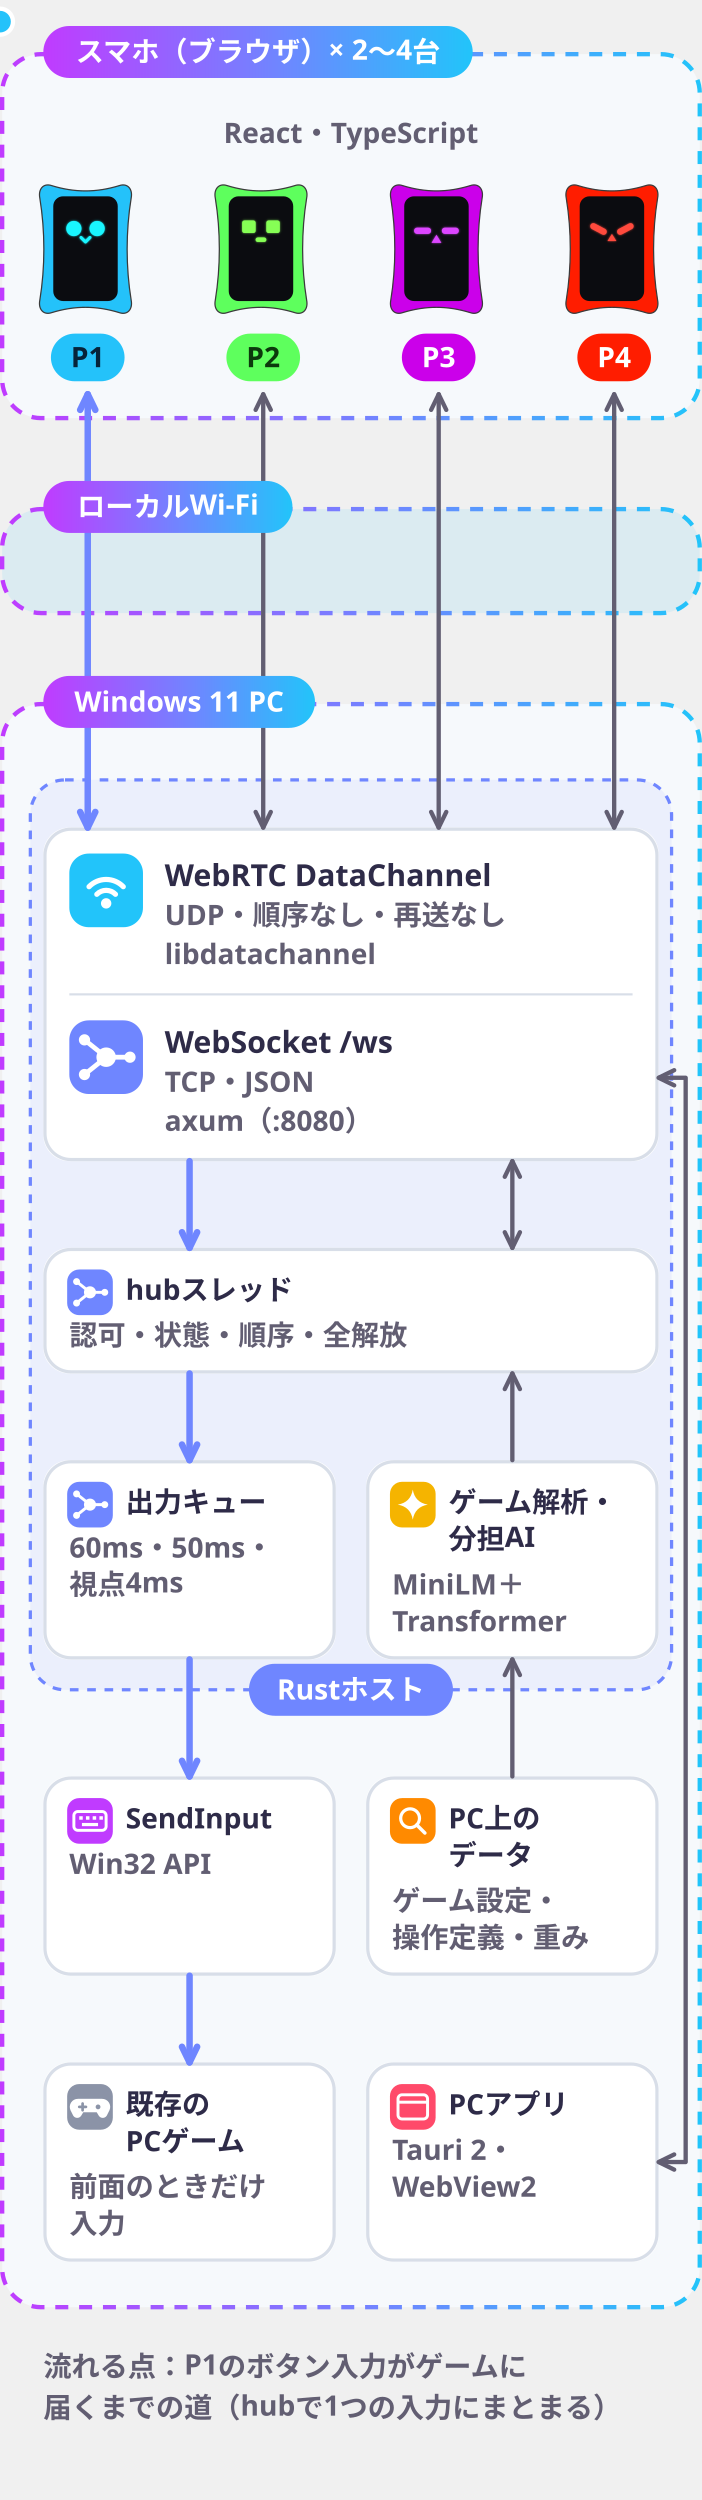
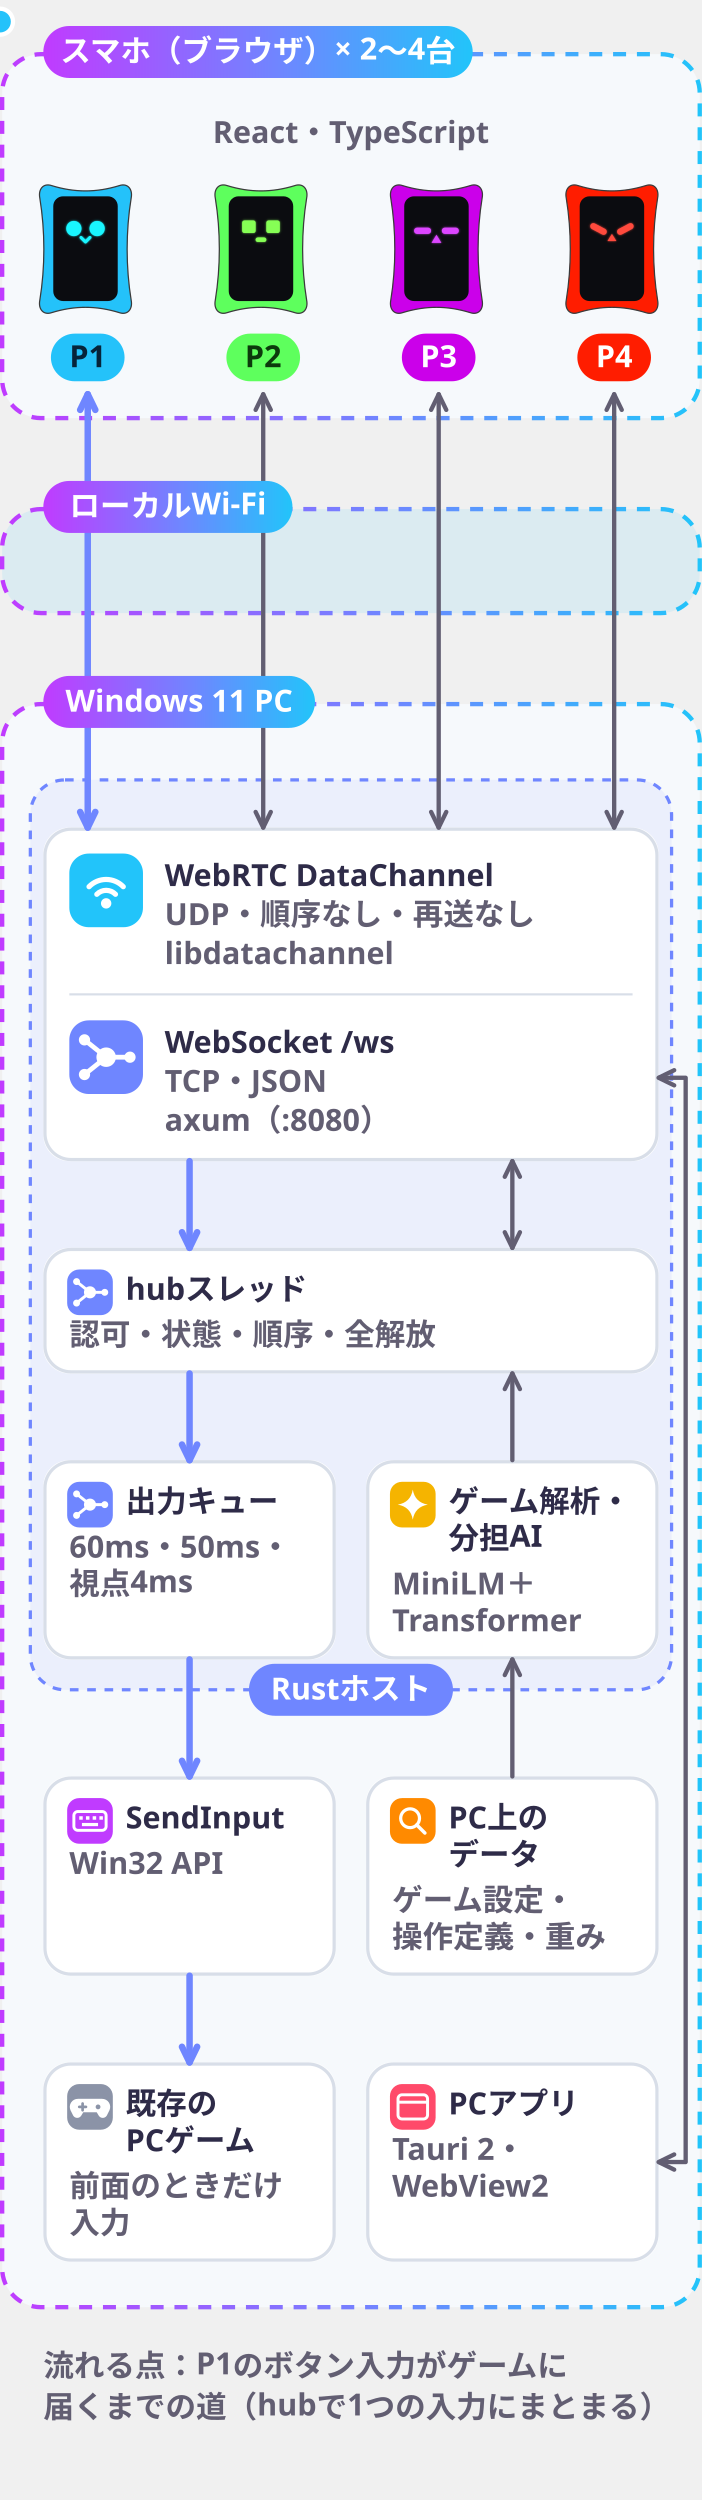
<svg xmlns="http://www.w3.org/2000/svg" viewBox="0 0 324 1154" width="324" height="1154" role="img">
  <defs>
    <filter id="glow" x="-30%" y="-30%" width="160%" height="160%">
      <feGaussianBlur stdDeviation="1.6" />
    </filter>
    <linearGradient id="brand" x1="0" y1="0" x2="1" y2="0">
      <stop offset="0" stop-color="#C03BFF" />
      <stop offset=".55" stop-color="#6F86FF" />
      <stop offset="1" stop-color="#22C4FA" />
    </linearGradient>
    <linearGradient id="bg" x1="0" y1="0" x2="1" y2="1">
      <stop offset="0" stop-color="#E8FAFF" />
      <stop offset="1" stop-color="#FFF5DC" />
    </linearGradient>
    <style>
.jp{font-family:'Hiragino Sans','Hiragino Kaku Gothic ProN','Yu Gothic UI','Yu Gothic','Meiryo','Noto Sans JP','Noto Sans CJK JP',sans-serif}
.disp{font-family:Impact,Haettenschweiler,'Anton','Arial Narrow Bold','Arial Black',sans-serif}
.gh{font-family:-apple-system,BlinkMacSystemFont,'Segoe UI','Noto Sans',Helvetica,Arial,sans-serif}
.rnd{font-family:RcRounded,'Hiragino Maru Gothic ProN','Yu Gothic UI','Noto Sans JP',sans-serif}
.hand{font-family:RcHand,'Hiragino Maru Gothic ProN','Yu Gothic UI','Noto Sans JP',sans-serif}
.mono{font-family:ui-monospace,SFMono-Regular,'Cascadia Mono',Consolas,'Liberation Mono',monospace}

@keyframes bob{0%,100%{transform:translateY(0)}50%{transform:translateY(-5px)}}
@keyframes blink{0%,90%,100%{transform:scaleY(1)}94%{transform:scaleY(.12)}}
@keyframes flow{to{stroke-dashoffset:-28}}
@keyframes pulse{0%,100%{opacity:.55}50%{opacity:1}}
.bob{animation:bob 2.6s ease-in-out infinite}
.eyes{transform-box:fill-box;transform-origin:center;animation:blink 4.8s infinite}
.flow{stroke-dasharray:6 8;animation:flow 1.1s linear infinite}
.pulse{animation:pulse 2.4s ease-in-out infinite}
@media (prefers-reduced-motion:reduce){.bob,.eyes,.flow,.pulse{animation:none}}
@media (prefers-reduced-motion:reduce){.pk{display:none}}</style>
  </defs>
  <g transform="translate(0 10)">
    <rect x="1" y="15" width="322" height="168" rx="18" fill="#F6F9FC" />
    <rect x="1" y="15" width="322" height="168" rx="18" fill="none" stroke="url(#brand)" stroke-width="2" stroke-dasharray="6 5" />
-     <text x="162.0" y="56" class="gh" font-size="13" font-weight="600" fill="#625E72" text-anchor="middle">React・TypeScript</text>
+     <text x="162.0" y="56" class="gh" font-size="14.1" font-weight="600" fill="#625E72" text-anchor="middle">React・TypeScript</text>
    <g transform="translate(18.8 74.0) scale(0.4133)">
      <g>
        <path d="M12 4C38 12 62 12 88 4C97 1 103 8 101 18C95 55 95 95 101 132C103 142 97 149 88 146C62 138 38 138 12 146C3 149-3 142-1 132C5 95 5 55-1 18C-3 8 3 1 12 4Z" fill="#24C2FA" stroke="#3A3A3A" stroke-width="1.4" />
        <rect x="14" y="16" width="72" height="117" rx="11" fill="#0B0C10" />
        <g filter="url(#glow)" aria-hidden="true" transform="translate(0 6)">
          <g>
            <circle cx="37" cy="46" r="8.5" fill="#19F6FF" />
            <circle cx="63" cy="46" r="8.5" fill="#19F6FF" />
          </g>
          <path d="M45 56l5 5 5-5" fill="none" stroke="#19F6FF" stroke-width="3.4" stroke-linecap="round" stroke-linejoin="round" />
        </g>
        <g transform="translate(0 6)">
          <g>
            <circle cx="37" cy="46" r="8.5" fill="#19F6FF" />
            <circle cx="63" cy="46" r="8.5" fill="#19F6FF" />
          </g>
          <path d="M45 56l5 5 5-5" fill="none" stroke="#19F6FF" stroke-width="3.4" stroke-linecap="round" stroke-linejoin="round" />
        </g>
      </g>
    </g>
    <rect x="23.5" y="144" width="34" height="22" rx="11" fill="#24C2FA" />
-     <text x="40.5" y="159.5" class="gh" font-size="13" font-weight="700" fill="#06243A" text-anchor="middle">P1</text>
+     <text x="40.5" y="159.5" class="gh" font-size="14.1" font-weight="700" fill="#06243A" text-anchor="middle">P1</text>
    <g transform="translate(99.8 74.0) scale(0.4133)">
      <g>
        <path d="M12 4C38 12 62 12 88 4C97 1 103 8 101 18C95 55 95 95 101 132C103 142 97 149 88 146C62 138 38 138 12 146C3 149-3 142-1 132C5 95 5 55-1 18C-3 8 3 1 12 4Z" fill="#5EFF5D" stroke="#3A3A3A" stroke-width="1.4" />
        <rect x="14" y="16" width="72" height="117" rx="11" fill="#0B0C10" />
        <g filter="url(#glow)" aria-hidden="true" transform="translate(0 6)">
          <g>
            <rect x="29" y="37" width="15" height="14" rx="2.5" fill="#86FF55" />
            <rect x="56" y="37" width="15" height="14" rx="2.5" fill="#86FF55" />
          </g>
          <rect x="44" y="56" width="12" height="5" rx="2.5" fill="#86FF55" />
        </g>
        <g transform="translate(0 6)">
          <g>
            <rect x="29" y="37" width="15" height="14" rx="2.5" fill="#86FF55" />
            <rect x="56" y="37" width="15" height="14" rx="2.5" fill="#86FF55" />
          </g>
          <rect x="44" y="56" width="12" height="5" rx="2.5" fill="#86FF55" />
        </g>
      </g>
    </g>
    <rect x="104.5" y="144" width="34" height="22" rx="11" fill="#5EFF5D" />
-     <text x="121.5" y="159.5" class="gh" font-size="13" font-weight="700" fill="#0C3A0C" text-anchor="middle">P2</text>
+     <text x="121.5" y="159.5" class="gh" font-size="14.1" font-weight="700" fill="#0C3A0C" text-anchor="middle">P2</text>
    <g transform="translate(180.8 74.0) scale(0.4133)">
      <g>
        <path d="M12 4C38 12 62 12 88 4C97 1 103 8 101 18C95 55 95 95 101 132C103 142 97 149 88 146C62 138 38 138 12 146C3 149-3 142-1 132C5 95 5 55-1 18C-3 8 3 1 12 4Z" fill="#CB00EA" stroke="#3A3A3A" stroke-width="1.4" />
        <rect x="14" y="16" width="72" height="117" rx="11" fill="#0B0C10" />
        <g filter="url(#glow)" aria-hidden="true" transform="translate(0 6)">
          <g>
            <rect x="25" y="45" width="19" height="7" rx="3.5" fill="#DC45FF" />
            <rect x="56" y="45" width="19" height="7" rx="3.5" fill="#DC45FF" />
          </g>
          <path d="M50 53l-5.5 9h11z" fill="#DC45FF" />
        </g>
        <g transform="translate(0 6)">
          <g>
            <rect x="25" y="45" width="19" height="7" rx="3.5" fill="#DC45FF" />
            <rect x="56" y="45" width="19" height="7" rx="3.5" fill="#DC45FF" />
          </g>
          <path d="M50 53l-5.5 9h11z" fill="#DC45FF" />
        </g>
      </g>
    </g>
    <rect x="185.5" y="144" width="34" height="22" rx="11" fill="#CB00EA" />
-     <text x="202.5" y="159.5" class="gh" font-size="13" font-weight="700" fill="#FFFFFF" text-anchor="middle">P3</text>
+     <text x="202.5" y="159.5" class="gh" font-size="14.1" font-weight="700" fill="#FFFFFF" text-anchor="middle">P3</text>
    <g transform="translate(261.8 74.0) scale(0.4133)">
      <g>
        <path d="M12 4C38 12 62 12 88 4C97 1 103 8 101 18C95 55 95 95 101 132C103 142 97 149 88 146C62 138 38 138 12 146C3 149-3 142-1 132C5 95 5 55-1 18C-3 8 3 1 12 4Z" fill="#FF1D00" stroke="#3A3A3A" stroke-width="1.4" />
        <rect x="14" y="16" width="72" height="117" rx="11" fill="#0B0C10" />
        <g filter="url(#glow)" aria-hidden="true" transform="translate(0 6)">
          <g>
            <rect x="25" y="43" width="20" height="7" rx="3.5" fill="#FF4A3D" transform="rotate(28 35 46.5)" />
            <rect x="55" y="43" width="20" height="7" rx="3.5" fill="#FF4A3D" transform="rotate(-28 65 46.5)" />
          </g>
          <path d="M50 52l-5 8h10z" fill="#FF4A3D" />
        </g>
        <g transform="translate(0 6)">
          <g>
            <rect x="25" y="43" width="20" height="7" rx="3.5" fill="#FF4A3D" transform="rotate(28 35 46.5)" />
            <rect x="55" y="43" width="20" height="7" rx="3.5" fill="#FF4A3D" transform="rotate(-28 65 46.5)" />
          </g>
          <path d="M50 52l-5 8h10z" fill="#FF4A3D" />
        </g>
      </g>
    </g>
    <rect x="266.5" y="144" width="34" height="22" rx="11" fill="#FF1D00" />
-     <text x="283.5" y="159.5" class="gh" font-size="13" font-weight="700" fill="#FFFFFF" text-anchor="middle">P4</text>
+     <text x="283.5" y="159.5" class="gh" font-size="14.1" font-weight="700" fill="#FFFFFF" text-anchor="middle">P4</text>
    <rect x="1" y="225" width="322" height="48" rx="18" fill="#22C4FA" fill-opacity=".10" />
    <rect x="1" y="225" width="322" height="48" rx="18" fill="none" stroke="url(#brand)" stroke-width="2" stroke-dasharray="6 5" />
    <rect x="1" y="315" width="322" height="740" rx="18" fill="#F6F9FC" />
    <rect x="1" y="315" width="322" height="740" rx="18" fill="none" stroke="url(#brand)" stroke-width="2" stroke-dasharray="6 5" />
    <rect x="14" y="350" width="296" height="420" rx="16" fill="#6F86FF" fill-opacity=".08" stroke="#6F86FF" stroke-width="1.5" stroke-dasharray="4 4" />
    <rect x="20" y="372" width="284" height="154" rx="12" fill="#FFFFFF" />
    <rect x="20.75" y="372.75" width="282.5" height="152.5" rx="12" fill="none" stroke="#D8DEE8" stroke-width="1.5" />
    <rect x="32" y="384" width="34" height="34" rx="9" fill="#22C4FA" />
    <circle cx="49" cy="407" r="2.4" fill="#FFFFFF" />
    <path d="M44.7 402.8A6 6 0 0 1 53.3 402.8" fill="none" stroke="#FFFFFF" stroke-width="2.4" stroke-linecap="round" />
    <path d="M41.1 399.3A11 11 0 0 1 56.9 399.3" fill="none" stroke="#FFFFFF" stroke-width="2.4" stroke-linecap="round" />
-     <text x="76" y="399" class="gh" font-size="14" font-weight="700" fill="#2E2B48" text-anchor="start">WebRTC DataChannel</text>
-     <text x="76" y="417" class="gh" font-size="13" font-weight="600" fill="#625E72" text-anchor="start">UDP・順序なし・再送なし</text>
-     <text x="76" y="435" class="gh" font-size="13" font-weight="600" fill="#625E72" text-anchor="start">libdatachannel</text>
+     <text x="76" y="399" class="gh" font-size="14.1" font-weight="700" fill="#2E2B48" text-anchor="start">WebRTC DataChannel</text>
+     <text x="76" y="417" class="gh" font-size="14.1" font-weight="600" fill="#625E72" text-anchor="start">UDP・順序なし・再送なし</text>
+     <text x="76" y="435" class="gh" font-size="14.1" font-weight="600" fill="#625E72" text-anchor="start">libdatachannel</text>
    <rect x="32" y="448.5" width="260" height="1" fill="#D8DEE8" />
    <rect x="32" y="461" width="34" height="34" rx="9" fill="#6F86FF" />
    <circle cx="49" cy="478" r="4.5" fill="#FFFFFF" />
    <path d="M39 470L49 478" stroke="#FFFFFF" stroke-width="2.2" stroke-linecap="round" />
    <circle cx="39" cy="470" r="2.6" fill="#FFFFFF" />
    <path d="M39 486L49 478" stroke="#FFFFFF" stroke-width="2.2" stroke-linecap="round" />
    <circle cx="39" cy="486" r="2.6" fill="#FFFFFF" />
    <path d="M60 478L49 478" stroke="#FFFFFF" stroke-width="2.2" stroke-linecap="round" />
    <circle cx="60" cy="478" r="2.6" fill="#FFFFFF" />
-     <text x="76" y="476" class="gh" font-size="14" font-weight="700" fill="#2E2B48" text-anchor="start">WebSocket /ws</text>
-     <text x="76" y="494" class="gh" font-size="13" font-weight="600" fill="#625E72" text-anchor="start">TCP・JSON</text>
-     <text x="76" y="512" class="gh" font-size="13" font-weight="600" fill="#625E72" text-anchor="start">axum（:8080）</text>
+     <text x="76" y="476" class="gh" font-size="14.1" font-weight="700" fill="#2E2B48" text-anchor="start">WebSocket /ws</text>
+     <text x="76" y="494" class="gh" font-size="14.1" font-weight="600" fill="#625E72" text-anchor="start">TCP・JSON</text>
+     <text x="76" y="512" class="gh" font-size="14.1" font-weight="600" fill="#625E72" text-anchor="start">axum（:8080）</text>
    <rect x="20" y="566" width="284" height="58" rx="12" fill="#FFFFFF" />
    <rect x="20.75" y="566.75" width="282.5" height="56.5" rx="12" fill="none" stroke="#D8DEE8" stroke-width="1.5" />
    <g transform="translate(31 576) scale(.62)">
      <rect x="0" y="0" width="34" height="34" rx="9" fill="#6F86FF" />
      <circle cx="17" cy="17" r="4.5" fill="#FFFFFF" />
      <path d="M7 9L17 17" stroke="#FFFFFF" stroke-width="2.2" stroke-linecap="round" />
      <circle cx="7" cy="9" r="2.6" fill="#FFFFFF" />
      <path d="M7 25L17 17" stroke="#FFFFFF" stroke-width="2.2" stroke-linecap="round" />
      <circle cx="7" cy="25" r="2.6" fill="#FFFFFF" />
      <path d="M28 17L17 17" stroke="#FFFFFF" stroke-width="2.2" stroke-linecap="round" />
      <circle cx="28" cy="17" r="2.6" fill="#FFFFFF" />
    </g>
-     <text x="58" y="590" class="gh" font-size="13" font-weight="700" fill="#2E2B48" text-anchor="start">hubスレッド</text>
-     <text x="32" y="611" class="gh" font-size="13" font-weight="600" fill="#625E72" text-anchor="start">認可・状態・順序・全解放</text>
+     <text x="58" y="590" class="gh" font-size="14.1" font-weight="700" fill="#2E2B48" text-anchor="start">hubスレッド</text>
+     <text x="32" y="611" class="gh" font-size="14.1" font-weight="600" fill="#625E72" text-anchor="start">認可・状態・順序・全解放</text>
    <rect x="20" y="664" width="135.0" height="92" rx="12" fill="#FFFFFF" />
    <rect x="20.75" y="664.75" width="133.5" height="90.5" rx="12" fill="none" stroke="#D8DEE8" stroke-width="1.5" />
    <g transform="translate(31 674) scale(.62)">
      <rect x="0" y="0" width="34" height="34" rx="9" fill="#6F86FF" />
      <circle cx="17" cy="17" r="4.5" fill="#FFFFFF" />
      <path d="M7 9L17 17" stroke="#FFFFFF" stroke-width="2.2" stroke-linecap="round" />
      <circle cx="7" cy="9" r="2.6" fill="#FFFFFF" />
      <path d="M7 25L17 17" stroke="#FFFFFF" stroke-width="2.2" stroke-linecap="round" />
      <circle cx="7" cy="25" r="2.6" fill="#FFFFFF" />
      <path d="M28 17L17 17" stroke="#FFFFFF" stroke-width="2.2" stroke-linecap="round" />
      <circle cx="28" cy="17" r="2.6" fill="#FFFFFF" />
    </g>
-     <text x="58" y="688" class="gh" font-size="13" font-weight="700" fill="#2E2B48" text-anchor="start">出力キュー</text>
-     <text x="32" y="709" class="gh" font-size="13" font-weight="600" fill="#625E72" text-anchor="start">60ms・50ms・</text>
-     <text x="32" y="726" class="gh" font-size="13" font-weight="600" fill="#625E72" text-anchor="start">視点4ms</text>
+     <text x="58" y="688" class="gh" font-size="14.1" font-weight="700" fill="#2E2B48" text-anchor="start">出力キュー</text>
+     <text x="32" y="709" class="gh" font-size="14.1" font-weight="600" fill="#625E72" text-anchor="start">60ms・50ms・</text>
+     <text x="32" y="726" class="gh" font-size="14.1" font-weight="600" fill="#625E72" text-anchor="start">視点4ms</text>
    <rect x="169.0" y="664" width="135.0" height="92" rx="12" fill="#FFFFFF" />
    <rect x="169.75" y="664.75" width="133.5" height="90.5" rx="12" fill="none" stroke="#D8DEE8" stroke-width="1.5" />
    <g transform="translate(180.0 674) scale(.62)">
      <rect x="0" y="0" width="34" height="34" rx="9" fill="#F5B400" />
      <path d="M0-7Q1-1 7 0Q1 1 0 7Q-1 1-7 0Q-1-1 0-7Z" transform="translate(17 17) scale(1.6)" fill="#FFFFFF" />
    </g>
-     <text x="207.0" y="688" class="gh" font-size="13" font-weight="700" fill="#2E2B48" text-anchor="start">ゲーム解析・</text>
-     <text x="207.0" y="705" class="gh" font-size="13" font-weight="700" fill="#2E2B48" text-anchor="start">分担AI</text>
-     <text x="181.0" y="726" class="gh" font-size="13" font-weight="600" fill="#625E72" text-anchor="start">MiniLM＋</text>
-     <text x="181.0" y="743" class="gh" font-size="13" font-weight="600" fill="#625E72" text-anchor="start">Transformer</text>
+     <text x="207.0" y="688" class="gh" font-size="14.1" font-weight="700" fill="#2E2B48" text-anchor="start">ゲーム解析・</text>
+     <text x="207.0" y="705" class="gh" font-size="14.1" font-weight="700" fill="#2E2B48" text-anchor="start">分担AI</text>
+     <text x="181.0" y="726" class="gh" font-size="14.1" font-weight="600" fill="#625E72" text-anchor="start">MiniLM＋</text>
+     <text x="181.0" y="743" class="gh" font-size="14.1" font-weight="600" fill="#625E72" text-anchor="start">Transformer</text>
    <rect x="20" y="810" width="135.0" height="92" rx="12" fill="#FFFFFF" />
    <rect x="20.75" y="810.75" width="133.5" height="90.5" rx="12" fill="none" stroke="#D8DEE8" stroke-width="1.5" />
    <g transform="translate(31 820) scale(.62)">
      <rect x="0" y="0" width="34" height="34" rx="9" fill="#C03BFF" />
      <rect x="5" y="10" width="24" height="14" rx="3" fill="none" stroke="#FFFFFF" stroke-width="2.2" />
      <rect x="9" y="13.5" width="2.6" height="2.6" fill="#FFFFFF" />
      <rect x="14" y="13.5" width="2.6" height="2.6" fill="#FFFFFF" />
      <rect x="19" y="13.5" width="2.6" height="2.6" fill="#FFFFFF" />
      <rect x="24" y="13.5" width="2.6" height="2.6" fill="#FFFFFF" />
      <rect x="11" y="18.5" width="12" height="2.4" fill="#FFFFFF" />
    </g>
-     <text x="58" y="834" class="gh" font-size="13" font-weight="700" fill="#2E2B48" text-anchor="start">SendInput</text>
-     <text x="32" y="855" class="gh" font-size="13" font-weight="600" fill="#625E72" text-anchor="start">Win32 API</text>
+     <text x="58" y="834" class="gh" font-size="14.1" font-weight="700" fill="#2E2B48" text-anchor="start">SendInput</text>
+     <text x="32" y="855" class="gh" font-size="14.1" font-weight="600" fill="#625E72" text-anchor="start">Win32 API</text>
    <rect x="169.0" y="810" width="135.0" height="92" rx="12" fill="#FFFFFF" />
    <rect x="169.75" y="810.75" width="133.5" height="90.5" rx="12" fill="none" stroke="#D8DEE8" stroke-width="1.5" />
    <g transform="translate(180.0 820) scale(.62)">
      <rect x="0" y="0" width="34" height="34" rx="9" fill="#FF8A00" />
      <circle cx="15" cy="15" r="7" fill="none" stroke="#FFFFFF" stroke-width="2.4" />
      <path d="M20 20l6 6" stroke="#FFFFFF" stroke-width="2.6" stroke-linecap="round" />
    </g>
-     <text x="207.0" y="834" class="gh" font-size="13" font-weight="700" fill="#2E2B48" text-anchor="start">PC上の</text>
-     <text x="207.0" y="851" class="gh" font-size="13" font-weight="700" fill="#2E2B48" text-anchor="start">データ</text>
-     <text x="181.0" y="872" class="gh" font-size="13" font-weight="600" fill="#625E72" text-anchor="start">ゲーム設定・</text>
-     <text x="181.0" y="889" class="gh" font-size="13" font-weight="600" fill="#625E72" text-anchor="start">操作定義・重み</text>
+     <text x="207.0" y="834" class="gh" font-size="14.1" font-weight="700" fill="#2E2B48" text-anchor="start">PC上の</text>
+     <text x="207.0" y="851" class="gh" font-size="14.1" font-weight="700" fill="#2E2B48" text-anchor="start">データ</text>
+     <text x="181.0" y="872" class="gh" font-size="14.1" font-weight="600" fill="#625E72" text-anchor="start">ゲーム設定・</text>
+     <text x="181.0" y="889" class="gh" font-size="14.1" font-weight="600" fill="#625E72" text-anchor="start">操作定義・重み</text>
    <rect x="20" y="942" width="135.0" height="92" rx="12" fill="#FFFFFF" />
    <rect x="20.75" y="942.75" width="133.5" height="90.5" rx="12" fill="none" stroke="#D8DEE8" stroke-width="1.5" />
    <g transform="translate(31 952) scale(.62)">
      <rect x="0" y="0" width="34" height="34" rx="9" fill="#8B93A7" />
      <path d="M8 11h18a6 6 0 0 1 5.5 8.5l-2 4a3.5 3.5 0 0 1-6 0l-1.5-2.5h-10l-1.5 2.5a3.5 3.5 0 0 1-6 0l-2-4A6 6 0 0 1 8 11z" fill="#FFFFFF" />
      <path d="M9 17h5M11.5 14.5v5" stroke="#8B93A7" stroke-width="2" stroke-linecap="round" />
      <circle cx="23" cy="17" r="1.8" fill="#8B93A7" />
    </g>
-     <text x="58" y="966" class="gh" font-size="13" font-weight="700" fill="#2E2B48" text-anchor="start">既存の</text>
-     <text x="58" y="983" class="gh" font-size="13" font-weight="700" fill="#2E2B48" text-anchor="start">PCゲーム</text>
-     <text x="32" y="1004" class="gh" font-size="13" font-weight="600" fill="#625E72" text-anchor="start">前面のときだけ</text>
-     <text x="32" y="1021" class="gh" font-size="13" font-weight="600" fill="#625E72" text-anchor="start">入力</text>
+     <text x="58" y="966" class="gh" font-size="14.1" font-weight="700" fill="#2E2B48" text-anchor="start">既存の</text>
+     <text x="58" y="983" class="gh" font-size="14.1" font-weight="700" fill="#2E2B48" text-anchor="start">PCゲーム</text>
+     <text x="32" y="1004" class="gh" font-size="14.1" font-weight="600" fill="#625E72" text-anchor="start">前面のときだけ</text>
+     <text x="32" y="1021" class="gh" font-size="14.1" font-weight="600" fill="#625E72" text-anchor="start">入力</text>
    <rect x="169.0" y="942" width="135.0" height="92" rx="12" fill="#FFFFFF" />
    <rect x="169.75" y="942.75" width="133.5" height="90.5" rx="12" fill="none" stroke="#D8DEE8" stroke-width="1.5" />
    <g transform="translate(180.0 952) scale(.62)">
      <rect x="0" y="0" width="34" height="34" rx="9" fill="#FF4A6A" />
      <rect x="6" y="8" width="22" height="18" rx="3" fill="none" stroke="#FFFFFF" stroke-width="2.2" />
      <path d="M6 13.5h22" stroke="#FFFFFF" stroke-width="2.2" />
    </g>
-     <text x="207.0" y="966" class="gh" font-size="13" font-weight="700" fill="#2E2B48" text-anchor="start">PCアプリ</text>
-     <text x="181.0" y="987" class="gh" font-size="13" font-weight="600" fill="#625E72" text-anchor="start">Tauri 2・</text>
-     <text x="181.0" y="1004" class="gh" font-size="13" font-weight="600" fill="#625E72" text-anchor="start">WebView2</text>
+     <text x="207.0" y="966" class="gh" font-size="14.1" font-weight="700" fill="#2E2B48" text-anchor="start">PCアプリ</text>
+     <text x="181.0" y="987" class="gh" font-size="14.1" font-weight="600" fill="#625E72" text-anchor="start">Tauri 2・</text>
+     <text x="181.0" y="1004" class="gh" font-size="14.1" font-weight="600" fill="#625E72" text-anchor="start">WebView2</text>
    <path d="M40.5 172.0L40.5 372.0" stroke="#6F86FF" stroke-width="3" stroke-linecap="round" />
    <path d="M37.0 364.8L40.5 372.0L44.0 364.8" fill="none" stroke="#6F86FF" stroke-width="3" stroke-linecap="round" stroke-linejoin="round" />
    <path d="M44.0 179.2L40.5 172.0L37.0 179.2" fill="none" stroke="#6F86FF" stroke-width="3" stroke-linecap="round" stroke-linejoin="round" />
    <path d="M121.5 172.0L121.5 372.0" stroke="#625E72" stroke-width="2" stroke-linecap="round" />
    <path d="M118.0 364.8L121.5 372.0L125.0 364.8" fill="none" stroke="#625E72" stroke-width="2" stroke-linecap="round" stroke-linejoin="round" />
    <path d="M125.0 179.2L121.5 172.0L118.0 179.2" fill="none" stroke="#625E72" stroke-width="2" stroke-linecap="round" stroke-linejoin="round" />
    <path d="M202.5 172.0L202.5 372.0" stroke="#625E72" stroke-width="2" stroke-linecap="round" />
    <path d="M199.0 364.8L202.5 372.0L206.0 364.8" fill="none" stroke="#625E72" stroke-width="2" stroke-linecap="round" stroke-linejoin="round" />
    <path d="M206.0 179.2L202.5 172.0L199.0 179.2" fill="none" stroke="#625E72" stroke-width="2" stroke-linecap="round" stroke-linejoin="round" />
    <path d="M283.5 172.0L283.5 372.0" stroke="#625E72" stroke-width="2" stroke-linecap="round" />
    <path d="M280.0 364.8L283.5 372.0L287.0 364.8" fill="none" stroke="#625E72" stroke-width="2" stroke-linecap="round" stroke-linejoin="round" />
    <path d="M287.0 179.2L283.5 172.0L280.0 179.2" fill="none" stroke="#625E72" stroke-width="2" stroke-linecap="round" stroke-linejoin="round" />
    <path d="M87.5 526.0L87.5 566.0" stroke="#6F86FF" stroke-width="3" stroke-linecap="round" />
    <path d="M84.0 558.8L87.5 566.0L91.0 558.8" fill="none" stroke="#6F86FF" stroke-width="3" stroke-linecap="round" stroke-linejoin="round" />
    <path d="M236.5 526.0L236.5 566.0" stroke="#625E72" stroke-width="2" stroke-linecap="round" />
    <path d="M233.0 558.8L236.5 566.0L240.0 558.8" fill="none" stroke="#625E72" stroke-width="2" stroke-linecap="round" stroke-linejoin="round" />
    <path d="M240.0 533.2L236.5 526.0L233.0 533.2" fill="none" stroke="#625E72" stroke-width="2" stroke-linecap="round" stroke-linejoin="round" />
    <path d="M87.5 624.0L87.5 664.0" stroke="#6F86FF" stroke-width="3" stroke-linecap="round" />
    <path d="M84.0 656.8L87.5 664.0L91.0 656.8" fill="none" stroke="#6F86FF" stroke-width="3" stroke-linecap="round" stroke-linejoin="round" />
    <path d="M236.5 664.0L236.5 624.0" stroke="#625E72" stroke-width="2" stroke-linecap="round" />
    <path d="M240.0 631.2L236.5 624.0L233.0 631.2" fill="none" stroke="#625E72" stroke-width="2" stroke-linecap="round" stroke-linejoin="round" />
    <path d="M236.5 810.0L236.5 756.0" stroke="#625E72" stroke-width="2" stroke-linecap="round" />
    <path d="M240.0 763.2L236.5 756.0L233.0 763.2" fill="none" stroke="#625E72" stroke-width="2" stroke-linecap="round" stroke-linejoin="round" />
    <path d="M87.5 756.0L87.5 810.0" stroke="#6F86FF" stroke-width="3" stroke-linecap="round" />
    <path d="M84.0 802.8L87.5 810.0L91.0 802.8" fill="none" stroke="#6F86FF" stroke-width="3" stroke-linecap="round" stroke-linejoin="round" />
    <path d="M87.5 902.0L87.5 942.0" stroke="#6F86FF" stroke-width="3" stroke-linecap="round" />
    <path d="M84.0 934.8L87.5 942.0L91.0 934.8" fill="none" stroke="#6F86FF" stroke-width="3" stroke-linecap="round" stroke-linejoin="round" />
    <path d="M304.0 988.0L316.5 988.0L316.5 487.5L304.0 487.5" fill="none" stroke="#625E72" stroke-width="2" stroke-linejoin="round" />
    <path d="M311.2 484.0L304.0 487.5L311.2 491.0" fill="none" stroke="#625E72" stroke-width="2" stroke-linecap="round" stroke-linejoin="round" />
    <path d="M311.2 984.5L304.0 988.0L311.2 991.5" fill="none" stroke="#625E72" stroke-width="2" stroke-linecap="round" stroke-linejoin="round" />
-     <text x="20" y="1087" class="gh" font-size="13" font-weight="600" fill="#625E72" text-anchor="start">流れる点：P1のボタン入力がゲームに</text>
-     <text x="20" y="1106" class="gh" font-size="13" font-weight="600" fill="#625E72" text-anchor="start">届くまでの道（hubで1つの入力にまとまる）</text>
+     <text x="20" y="1087" class="gh" font-size="14.1" font-weight="600" fill="#625E72" text-anchor="start">流れる点：P1のボタン入力がゲームに</text>
+     <text x="20" y="1106" class="gh" font-size="14.1" font-weight="600" fill="#625E72" text-anchor="start">届くまでの道（hubで1つの入力にまとまる）</text>
    <rect x="20" y="2" width="198.2" height="24" rx="12" fill="url(#brand)" />
-     <text x="119.1" y="18.5" class="gh" font-size="13" font-weight="700" fill="#FFFFFF" text-anchor="middle">スマホ（ブラウザ）× 2〜4台</text>
+     <text x="119.1" y="18.5" class="gh" font-size="14.1" font-weight="700" fill="#FFFFFF" text-anchor="middle">スマホ（ブラウザ）× 2〜4台</text>
    <rect x="20" y="212" width="115.0" height="24" rx="12" fill="url(#brand)" />
-     <text x="77.5" y="228.5" class="gh" font-size="13" font-weight="700" fill="#FFFFFF" text-anchor="middle">ローカルWi-Fi</text>
+     <text x="77.5" y="228.5" class="gh" font-size="14.1" font-weight="700" fill="#FFFFFF" text-anchor="middle">ローカルWi-Fi</text>
    <rect x="20" y="302" width="125.4" height="24" rx="12" fill="url(#brand)" />
-     <text x="82.7" y="318.5" class="gh" font-size="13" font-weight="700" fill="#FFFFFF" text-anchor="middle">Windows 11 PC</text>
+     <text x="82.7" y="318.5" class="gh" font-size="14.1" font-weight="700" fill="#FFFFFF" text-anchor="middle">Windows 11 PC</text>
    <rect x="114.9" y="758" width="94.2" height="24" rx="12" fill="#6F86FF" />
-     <text x="162.0" y="774.5" class="gh" font-size="13" font-weight="700" fill="#FFFFFF" text-anchor="middle">Rustホスト</text>
+     <text x="162.0" y="774.5" class="gh" font-size="14.1" font-weight="700" fill="#FFFFFF" text-anchor="middle">Rustホスト</text>
    <g class="pk">
      <circle r="6" fill="#24C2FA" stroke="#FFFFFF" stroke-width="2">
        <animateMotion dur="6.0s" repeatCount="indefinite" calcMode="paced" path="M40.5 166.0L40.5 372.0L40.5 449.0L87.5 449.0L87.5 526.0L87.5 566.0L87.5 624.0L87.5 664.0L87.5 756.0L87.5 810.0L87.5 902.0L87.5 942.0L87.5 988.0" />
        <animate attributeName="opacity" dur="6.0s" repeatCount="indefinite" values="1;1;1;0;0;1;1;0;0;1;1;0;0;1;1;0;0;1;1;0;0;0" keyTimes="0;0.004;0.233;0.241;0.464;0.472;0.51;0.518;0.577;0.585;0.623;0.631;0.729;0.737;0.791;0.799;0.897;0.905;0.943;0.951;0.996;1" />
        <animate attributeName="fill" dur="6.0s" repeatCount="indefinite" calcMode="discrete" values="#24C2FA;#C03BFF" keyTimes="0;0.581" />
      </circle>
    </g>
  </g>
</svg>
